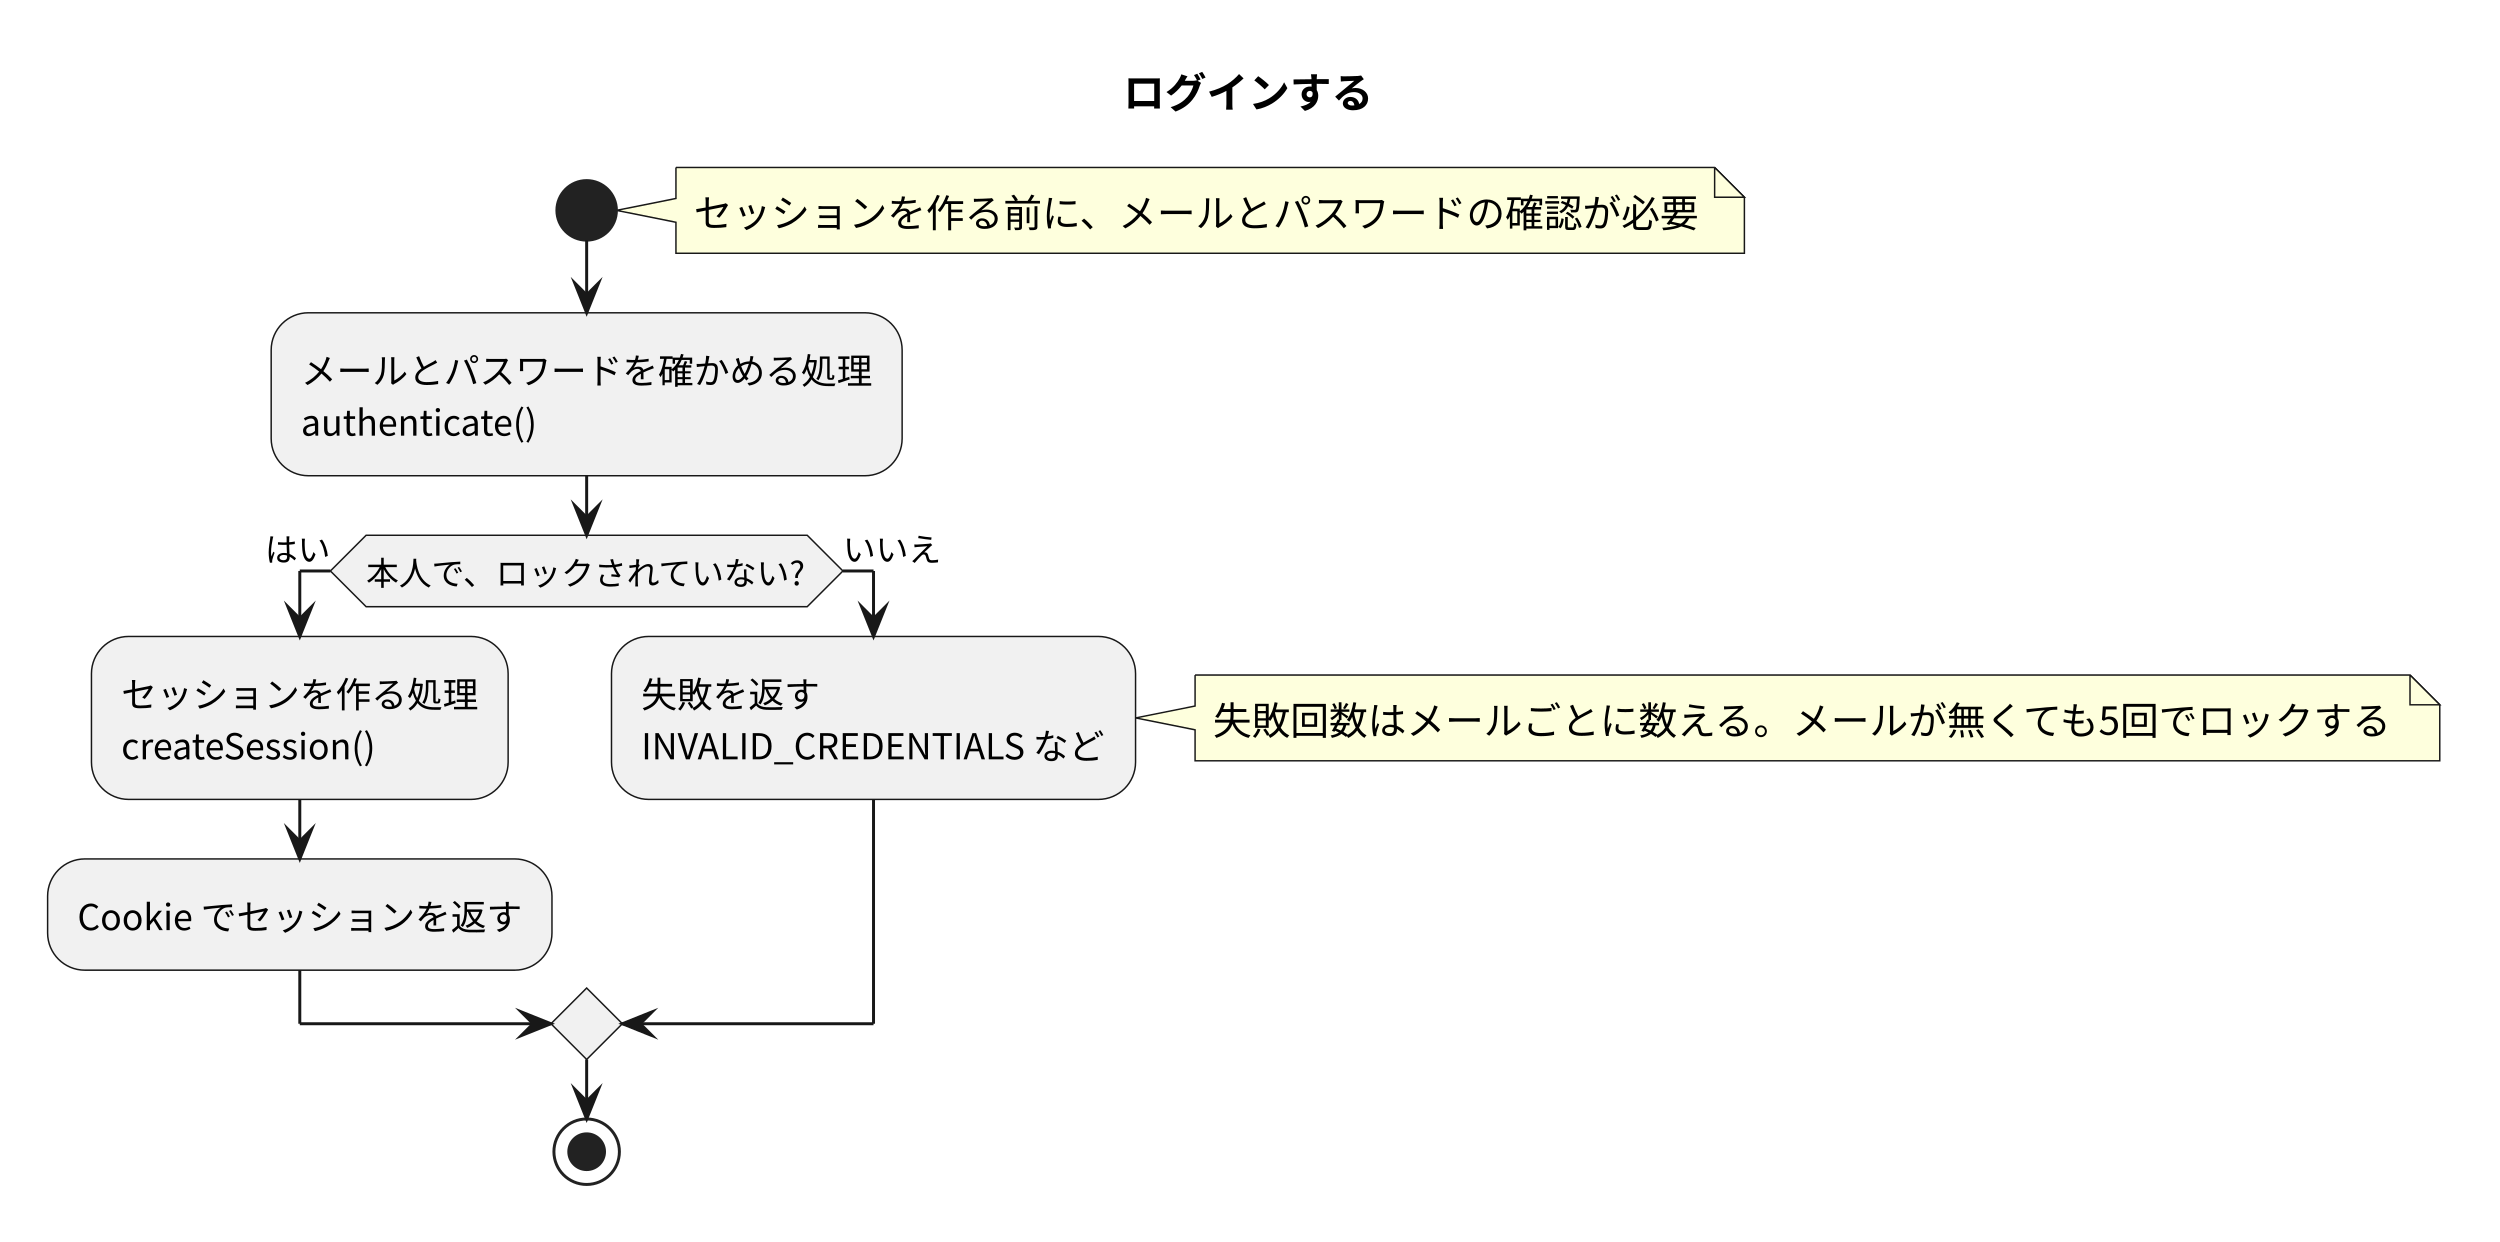
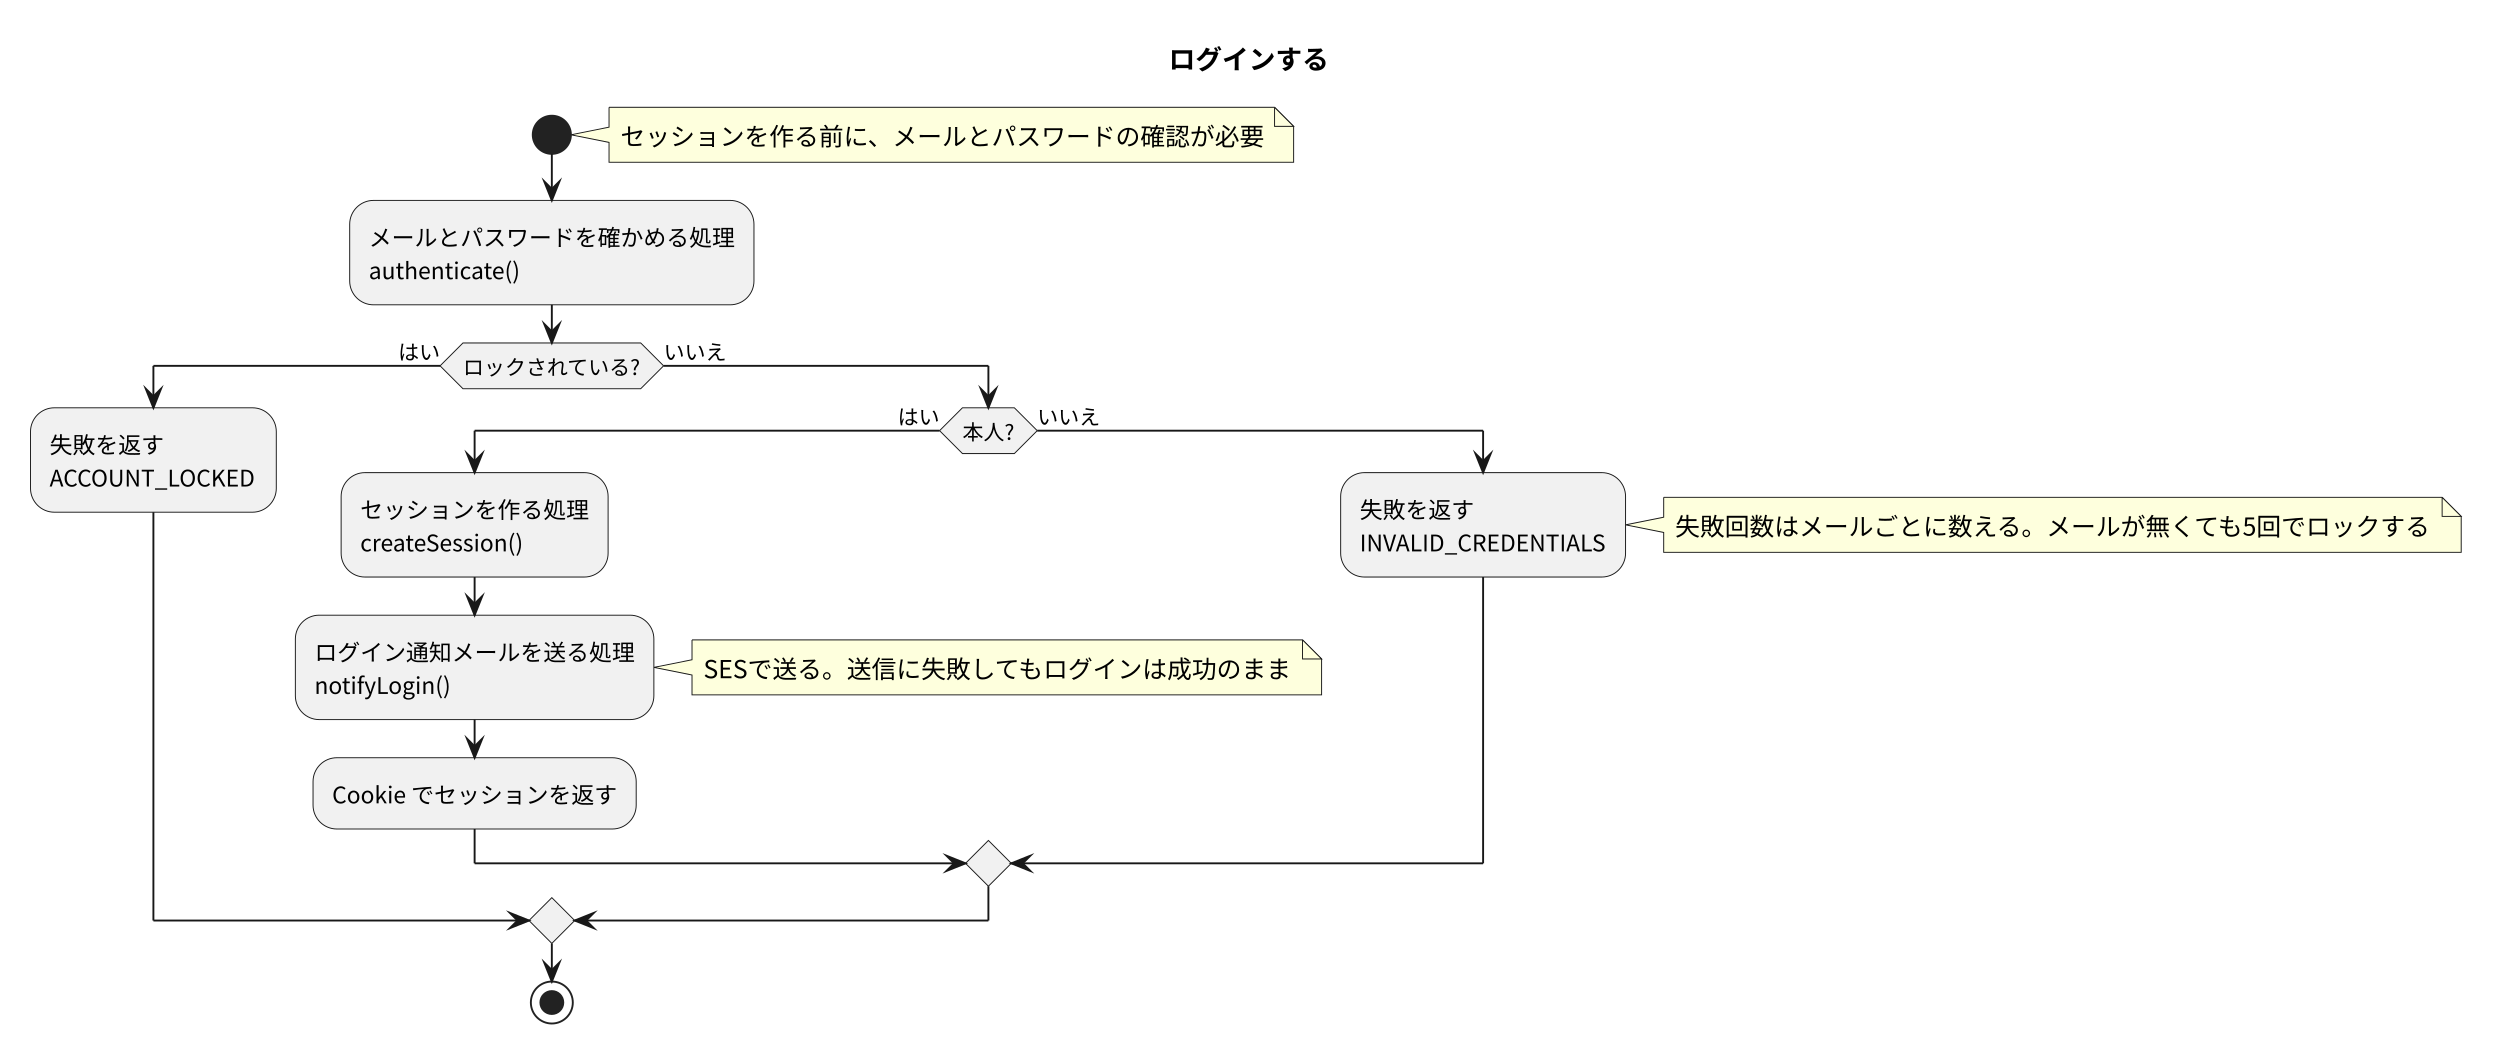
- <svg xmlns="http://www.w3.org/2000/svg" version="1.1" data-diagram-type="ACTIVITY" style="width:840px;height:417px;background:#FFFFFF;" width="840px" height="417px" viewBox="0 0 840 417" zoomAndPan="magnify" preserveAspectRatio="none" contentStyleType="text/css">
+ <svg xmlns="http://www.w3.org/2000/svg" version="1.1" data-diagram-type="ACTIVITY" style="width:1311px;height:556px;background:#FFFFFF;" width="1311px" height="556px" viewBox="0 0 1311 556" zoomAndPan="magnify" preserveAspectRatio="none" contentStyleType="text/css">
  <defs />
  <g font-family="sans-serif" lengthAdjust="spacing">
    <g class="title" data-source-line="7">
-       <text x="377.381" y="36.24" fill="#000" font-size="14" textLength="84" font-weight="700" font-family="'Noto Sans CJK JP'">ログインする</text>
+       <text x="612.828" y="36.24" fill="#000" font-size="14" textLength="84" font-weight="700" font-family="'Noto Sans CJK JP'">ログインする</text>
    </g>
-     <path d="M227.117,56.272 L227.117,66.684 L207.117,70.684 L227.117,74.684 L227.117,85.096 A0,0 0 0 0 227.117,85.096 L586.117,85.096 A0,0 0 0 0 586.117,85.096 L586.117,66.272 L576.117,56.272 L227.117,56.272 A0,0 0 0 0 227.117,56.272" style="stroke:#181818;stroke-width:0.5;" fill="#FEFFDD" />
-     <path d="M576.117,56.272 L576.117,66.272 L586.117,66.272 L576.117,56.272" style="stroke:#181818;stroke-width:0.5;" fill="#FEFFDD" />
-     <text x="233.117" y="76.352" fill="#000" font-size="13" textLength="338" font-family="'Noto Sans CJK JP'">セッションを作る前に、メールとパスワードの確認が必要</text>
-     <ellipse cx="197.117" cy="70.684" rx="10" ry="10" fill="#222" style="stroke:#222;stroke-width:1;" />
-     <rect x="91.116" y="105.096" width="212.001" height="54.752" fill="#F1F1F1" style="stroke:#181818;stroke-width:0.5;" rx="12.5" ry="12.5" />
-     <text x="101.116" y="129.016" fill="#000" font-size="12" textLength="192.001" font-family="'Noto Sans CJK JP'">メールとパスワードを確かめる処理</text>
-     <text x="101.116" y="146.392" fill="#000" font-size="12" textLength="79.801" font-family="'Noto Sans CJK JP'">authenticate()</text>
-     <polygon points="123.011,179.848,271.224,179.848,283.224,191.848,271.224,203.848,123.011,203.848,111.011,191.848,123.011,179.848" fill="#F1F1F1" style="stroke:#181818;stroke-width:0.5;stroke-linejoin:miter;stroke-miterlimit:10;" />
-     <text x="123.011" y="196.644" fill="#000" font-size="11" textLength="148.213" font-family="'Noto Sans CJK JP'">本人で、ロックされていない?</text>
-     <text x="89.011" y="188.68" fill="#000" font-size="11" textLength="22" font-family="'Noto Sans CJK JP'">はい</text>
-     <text x="283.224" y="188.68" fill="#000" font-size="11" textLength="33" font-family="'Noto Sans CJK JP'">いいえ</text>
-     <rect x="30.73" y="213.848" width="140.001" height="54.752" fill="#F1F1F1" style="stroke:#181818;stroke-width:0.5;" rx="12.5" ry="12.5" />
-     <text x="40.73" y="237.768" fill="#000" font-size="12" textLength="120.001" font-family="'Noto Sans CJK JP'">セッションを作る処理</text>
-     <text x="40.73" y="255.144" fill="#000" font-size="12" textLength="86.389" font-family="'Noto Sans CJK JP'">createSession()</text>
-     <rect x="16" y="288.6" width="169.461" height="37.376" fill="#F1F1F1" style="stroke:#181818;stroke-width:0.5;" rx="12.5" ry="12.5" />
-     <text x="26" y="312.521" fill="#000" font-size="12" textLength="149.461" font-family="'Noto Sans CJK JP'">Cookie でセッションを返す</text>
-     <path d="M401.546,226.812 L401.546,237.224 L381.546,241.224 L401.546,245.224 L401.546,255.636 A0,0 0 0 0 401.546,255.636 L819.762,255.636 A0,0 0 0 0 819.762,255.636 L819.762,236.812 L809.762,226.812 L401.546,226.812 A0,0 0 0 0 401.546,226.812" style="stroke:#181818;stroke-width:0.5;" fill="#FEFFDD" />
-     <path d="M809.762,226.812 L809.762,236.812 L819.762,236.812 L809.762,226.812" style="stroke:#181818;stroke-width:0.5;" fill="#FEFFDD" />
-     <text x="407.546" y="246.892" fill="#000" font-size="13" textLength="397.215" font-family="'Noto Sans CJK JP'">失敗回数はメールごとに数える。メールが無くても5回でロックする</text>
-     <rect x="205.461" y="213.848" width="176.085" height="54.752" fill="#F1F1F1" style="stroke:#181818;stroke-width:0.5;" rx="12.5" ry="12.5" />
-     <text x="215.461" y="237.768" fill="#000" font-size="12" textLength="60" font-family="'Noto Sans CJK JP'">失敗を返す</text>
-     <text x="215.461" y="255.144" fill="#000" font-size="12" textLength="156.085" font-family="'Noto Sans CJK JP'">INVALID_CREDENTIALS など</text>
-     <polygon points="197.117,331.977,209.117,343.977,197.117,355.977,185.117,343.977,197.117,331.977" fill="#F1F1F1" style="stroke:#181818;stroke-width:0.5;stroke-linejoin:miter;stroke-miterlimit:10;" />
-     <ellipse cx="197.117" cy="386.977" rx="11" ry="11" fill="none" style="stroke:#222;stroke-width:1;" />
-     <ellipse cx="197.117" cy="386.977" rx="6" ry="6" fill="#222" style="stroke:#222;stroke-width:1;" />
-     <line x1="197.117" y1="80.684" x2="197.117" y2="105.096" style="stroke:#181818;stroke-width:1;" />
-     <polygon points="193.117,95.096,197.117,105.096,201.117,95.096,197.117,99.096" fill="#181818" style="stroke:#181818;stroke-width:1;stroke-linejoin:miter;stroke-miterlimit:10;" />
-     <line x1="100.731" y1="268.6" x2="100.731" y2="288.6" style="stroke:#181818;stroke-width:1;" />
-     <polygon points="96.731,278.6,100.731,288.6,104.731,278.6,100.731,282.6" fill="#181818" style="stroke:#181818;stroke-width:1;stroke-linejoin:miter;stroke-miterlimit:10;" />
-     <line x1="111.011" y1="191.848" x2="100.731" y2="191.848" style="stroke:#181818;stroke-width:1;" />
-     <line x1="100.731" y1="191.848" x2="100.731" y2="213.848" style="stroke:#181818;stroke-width:1;" />
-     <polygon points="96.731,203.848,100.731,213.848,104.731,203.848,100.731,207.848" fill="#181818" style="stroke:#181818;stroke-width:1;stroke-linejoin:miter;stroke-miterlimit:10;" />
-     <line x1="283.224" y1="191.848" x2="293.504" y2="191.848" style="stroke:#181818;stroke-width:1;" />
-     <line x1="293.504" y1="191.848" x2="293.504" y2="213.848" style="stroke:#181818;stroke-width:1;" />
-     <polygon points="289.504,203.848,293.504,213.848,297.504,203.848,293.504,207.848" fill="#181818" style="stroke:#181818;stroke-width:1;stroke-linejoin:miter;stroke-miterlimit:10;" />
-     <line x1="100.731" y1="325.977" x2="100.731" y2="343.977" style="stroke:#181818;stroke-width:1;" />
-     <line x1="100.731" y1="343.977" x2="185.117" y2="343.977" style="stroke:#181818;stroke-width:1;" />
-     <polygon points="175.117,339.977,185.117,343.977,175.117,347.977,179.117,343.977" fill="#181818" style="stroke:#181818;stroke-width:1;stroke-linejoin:miter;stroke-miterlimit:10;" />
-     <line x1="293.504" y1="268.6" x2="293.504" y2="343.977" style="stroke:#181818;stroke-width:1;" />
-     <line x1="293.504" y1="343.977" x2="209.117" y2="343.977" style="stroke:#181818;stroke-width:1;" />
-     <polygon points="219.117,339.977,209.117,343.977,219.117,347.977,215.117,343.977" fill="#181818" style="stroke:#181818;stroke-width:1;stroke-linejoin:miter;stroke-miterlimit:10;" />
-     <line x1="197.117" y1="159.848" x2="197.117" y2="179.848" style="stroke:#181818;stroke-width:1;" />
-     <polygon points="193.117,169.848,197.117,179.848,201.117,169.848,197.117,173.848" fill="#181818" style="stroke:#181818;stroke-width:1;stroke-linejoin:miter;stroke-miterlimit:10;" />
-     <line x1="197.117" y1="355.977" x2="197.117" y2="375.977" style="stroke:#181818;stroke-width:1;" />
-     <polygon points="193.117,365.977,197.117,375.977,201.117,365.977,197.117,369.977" fill="#181818" style="stroke:#181818;stroke-width:1;stroke-linejoin:miter;stroke-miterlimit:10;" />
+     <path d="M319.38,56.272 L319.38,66.684 L299.38,70.684 L319.38,74.684 L319.38,85.096 A0,0 0 0 0 319.38,85.096 L678.38,85.096 A0,0 0 0 0 678.38,85.096 L678.38,66.272 L668.38,56.272 L319.38,56.272 A0,0 0 0 0 319.38,56.272" style="stroke:#181818;stroke-width:0.5;" fill="#FEFFDD" />
+     <path d="M668.38,56.272 L668.38,66.272 L678.38,66.272 L668.38,56.272" style="stroke:#181818;stroke-width:0.5;" fill="#FEFFDD" />
+     <text x="325.38" y="76.352" fill="#000" font-size="13" textLength="338" font-family="'Noto Sans CJK JP'">セッションを作る前に、メールとパスワードの確認が必要</text>
+     <ellipse cx="289.38" cy="70.684" rx="10" ry="10" fill="#222" style="stroke:#222;stroke-width:1;" />
+     <rect x="183.379" y="105.096" width="212.001" height="54.752" fill="#F1F1F1" style="stroke:#181818;stroke-width:0.5;" rx="12.5" ry="12.5" />
+     <text x="193.379" y="129.016" fill="#000" font-size="12" textLength="192.001" font-family="'Noto Sans CJK JP'">メールとパスワードを確かめる処理</text>
+     <text x="193.379" y="146.392" fill="#000" font-size="12" textLength="79.801" font-family="'Noto Sans CJK JP'">authenticate()</text>
+     <polygon points="242.773,179.848,335.987,179.848,347.987,191.848,335.987,203.848,242.773,203.848,230.773,191.848,242.773,179.848" fill="#F1F1F1" style="stroke:#181818;stroke-width:0.5;stroke-linejoin:miter;stroke-miterlimit:10;" />
+     <text x="242.773" y="196.644" fill="#000" font-size="11" textLength="93.213" font-family="'Noto Sans CJK JP'">ロックされている?</text>
+     <text x="208.773" y="188.68" fill="#000" font-size="11" textLength="22" font-family="'Noto Sans CJK JP'">はい</text>
+     <text x="347.987" y="188.68" fill="#000" font-size="11" textLength="33" font-family="'Noto Sans CJK JP'">いいえ</text>
+     <rect x="16" y="213.848" width="128.889" height="54.752" fill="#F1F1F1" style="stroke:#181818;stroke-width:0.5;" rx="12.5" ry="12.5" />
+     <text x="26" y="237.768" fill="#000" font-size="12" textLength="60" font-family="'Noto Sans CJK JP'">失敗を返す</text>
+     <text x="26" y="255.144" fill="#000" font-size="12" textLength="108.889" font-family="'Noto Sans CJK JP'">ACCOUNT_LOCKED</text>
+     <polygon points="504.709,213.848,531.923,213.848,543.923,225.848,531.923,237.848,504.709,237.848,492.709,225.848,504.709,213.848" fill="#F1F1F1" style="stroke:#181818;stroke-width:0.5;stroke-linejoin:miter;stroke-miterlimit:10;" />
+     <text x="504.709" y="230.644" fill="#000" font-size="11" textLength="27.214" font-family="'Noto Sans CJK JP'">本人?</text>
+     <text x="470.709" y="222.68" fill="#000" font-size="11" textLength="22" font-family="'Noto Sans CJK JP'">はい</text>
+     <text x="543.923" y="222.68" fill="#000" font-size="11" textLength="33" font-family="'Noto Sans CJK JP'">いいえ</text>
+     <rect x="178.889" y="247.848" width="140.001" height="54.752" fill="#F1F1F1" style="stroke:#181818;stroke-width:0.5;" rx="12.5" ry="12.5" />
+     <text x="188.889" y="271.768" fill="#000" font-size="12" textLength="120.001" font-family="'Noto Sans CJK JP'">セッションを作る処理</text>
+     <text x="188.889" y="289.144" fill="#000" font-size="12" textLength="86.389" font-family="'Noto Sans CJK JP'">createSession()</text>
+     <path d="M362.89,335.565 L362.89,345.977 L342.89,349.977 L362.89,353.977 L362.89,364.389 A0,0 0 0 0 362.89,364.389 L693.043,364.389 A0,0 0 0 0 693.043,364.389 L693.043,345.565 L683.043,335.565 L362.89,335.565 A0,0 0 0 0 362.89,335.565" style="stroke:#181818;stroke-width:0.5;" fill="#FEFFDD" />
+     <path d="M683.043,335.565 L683.043,345.565 L693.043,345.565 L683.043,335.565" style="stroke:#181818;stroke-width:0.5;" fill="#FEFFDD" />
+     <text x="368.89" y="355.645" fill="#000" font-size="13" textLength="309.153" font-family="'Noto Sans CJK JP'">SESで送る。送信に失敗してもログインは成功のまま</text>
+     <rect x="154.889" y="322.6" width="188.001" height="54.752" fill="#F1F1F1" style="stroke:#181818;stroke-width:0.5;" rx="12.5" ry="12.5" />
+     <text x="164.889" y="346.521" fill="#000" font-size="12" textLength="168.001" font-family="'Noto Sans CJK JP'">ログイン通知メールを送る処理</text>
+     <text x="164.889" y="363.897" fill="#000" font-size="12" textLength="71.857" font-family="'Noto Sans CJK JP'">notifyLogin()</text>
+     <rect x="164.159" y="397.353" width="169.461" height="37.376" fill="#F1F1F1" style="stroke:#181818;stroke-width:0.5;" rx="12.5" ry="12.5" />
+     <text x="174.159" y="421.273" fill="#000" font-size="12" textLength="149.461" font-family="'Noto Sans CJK JP'">Cookie でセッションを返す</text>
+     <path d="M872.44,260.812 L872.44,271.224 L852.44,275.224 L872.44,279.224 L872.44,289.636 A0,0 0 0 0 872.44,289.636 L1290.656,289.636 A0,0 0 0 0 1290.656,289.636 L1290.656,270.812 L1280.656,260.812 L872.44,260.812 A0,0 0 0 0 872.44,260.812" style="stroke:#181818;stroke-width:0.5;" fill="#FEFFDD" />
+     <path d="M1280.656,260.812 L1280.656,270.812 L1290.656,270.812 L1280.656,260.812" style="stroke:#181818;stroke-width:0.5;" fill="#FEFFDD" />
+     <text x="878.44" y="280.892" fill="#000" font-size="13" textLength="397.215" font-family="'Noto Sans CJK JP'">失敗回数はメールごとに数える。メールが無くても5回でロックする</text>
+     <rect x="703.043" y="247.848" width="149.397" height="54.752" fill="#F1F1F1" style="stroke:#181818;stroke-width:0.5;" rx="12.5" ry="12.5" />
+     <text x="713.043" y="271.768" fill="#000" font-size="12" textLength="60" font-family="'Noto Sans CJK JP'">失敗を返す</text>
+     <text x="713.043" y="289.144" fill="#000" font-size="12" textLength="129.397" font-family="'Noto Sans CJK JP'">INVALID_CREDENTIALS</text>
+     <polygon points="518.316,440.729,530.316,452.729,518.316,464.729,506.316,452.729,518.316,440.729" fill="#F1F1F1" style="stroke:#181818;stroke-width:0.5;stroke-linejoin:miter;stroke-miterlimit:10;" />
+     <polygon points="289.38,470.729,301.38,482.729,289.38,494.729,277.38,482.729,289.38,470.729" fill="#F1F1F1" style="stroke:#181818;stroke-width:0.5;stroke-linejoin:miter;stroke-miterlimit:10;" />
+     <ellipse cx="289.38" cy="525.729" rx="11" ry="11" fill="none" style="stroke:#222;stroke-width:1;" />
+     <ellipse cx="289.38" cy="525.729" rx="6" ry="6" fill="#222" style="stroke:#222;stroke-width:1;" />
+     <line x1="289.38" y1="80.684" x2="289.38" y2="105.096" style="stroke:#181818;stroke-width:1;" />
+     <polygon points="285.38,95.096,289.38,105.096,293.38,95.096,289.38,99.096" fill="#181818" style="stroke:#181818;stroke-width:1;stroke-linejoin:miter;stroke-miterlimit:10;" />
+     <line x1="248.889" y1="302.6" x2="248.889" y2="322.6" style="stroke:#181818;stroke-width:1;" />
+     <polygon points="244.889,312.6,248.889,322.6,252.889,312.6,248.889,316.6" fill="#181818" style="stroke:#181818;stroke-width:1;stroke-linejoin:miter;stroke-miterlimit:10;" />
+     <line x1="248.889" y1="377.353" x2="248.889" y2="397.353" style="stroke:#181818;stroke-width:1;" />
+     <polygon points="244.889,387.353,248.889,397.353,252.889,387.353,248.889,391.353" fill="#181818" style="stroke:#181818;stroke-width:1;stroke-linejoin:miter;stroke-miterlimit:10;" />
+     <line x1="492.709" y1="225.848" x2="248.889" y2="225.848" style="stroke:#181818;stroke-width:1;" />
+     <line x1="248.889" y1="225.848" x2="248.889" y2="247.848" style="stroke:#181818;stroke-width:1;" />
+     <polygon points="244.889,237.848,248.889,247.848,252.889,237.848,248.889,241.848" fill="#181818" style="stroke:#181818;stroke-width:1;stroke-linejoin:miter;stroke-miterlimit:10;" />
+     <line x1="543.923" y1="225.848" x2="777.742" y2="225.848" style="stroke:#181818;stroke-width:1;" />
+     <line x1="777.742" y1="225.848" x2="777.742" y2="247.848" style="stroke:#181818;stroke-width:1;" />
+     <polygon points="773.742,237.848,777.742,247.848,781.742,237.848,777.742,241.848" fill="#181818" style="stroke:#181818;stroke-width:1;stroke-linejoin:miter;stroke-miterlimit:10;" />
+     <line x1="248.889" y1="434.729" x2="248.889" y2="452.729" style="stroke:#181818;stroke-width:1;" />
+     <line x1="248.889" y1="452.729" x2="506.316" y2="452.729" style="stroke:#181818;stroke-width:1;" />
+     <polygon points="496.316,448.729,506.316,452.729,496.316,456.729,500.316,452.729" fill="#181818" style="stroke:#181818;stroke-width:1;stroke-linejoin:miter;stroke-miterlimit:10;" />
+     <line x1="777.742" y1="302.6" x2="777.742" y2="452.729" style="stroke:#181818;stroke-width:1;" />
+     <line x1="777.742" y1="452.729" x2="530.316" y2="452.729" style="stroke:#181818;stroke-width:1;" />
+     <polygon points="540.316,448.729,530.316,452.729,540.316,456.729,536.316,452.729" fill="#181818" style="stroke:#181818;stroke-width:1;stroke-linejoin:miter;stroke-miterlimit:10;" />
+     <line x1="230.773" y1="191.848" x2="80.444" y2="191.848" style="stroke:#181818;stroke-width:1;" />
+     <line x1="80.444" y1="191.848" x2="80.444" y2="213.848" style="stroke:#181818;stroke-width:1;" />
+     <polygon points="76.444,203.848,80.444,213.848,84.444,203.848,80.444,207.848" fill="#181818" style="stroke:#181818;stroke-width:1;stroke-linejoin:miter;stroke-miterlimit:10;" />
+     <line x1="347.987" y1="191.848" x2="518.316" y2="191.848" style="stroke:#181818;stroke-width:1;" />
+     <line x1="518.316" y1="191.848" x2="518.316" y2="213.848" style="stroke:#181818;stroke-width:1;" />
+     <polygon points="514.316,203.848,518.316,213.848,522.316,203.848,518.316,207.848" fill="#181818" style="stroke:#181818;stroke-width:1;stroke-linejoin:miter;stroke-miterlimit:10;" />
+     <line x1="80.444" y1="268.6" x2="80.444" y2="482.729" style="stroke:#181818;stroke-width:1;" />
+     <line x1="80.444" y1="482.729" x2="277.38" y2="482.729" style="stroke:#181818;stroke-width:1;" />
+     <polygon points="267.38,478.729,277.38,482.729,267.38,486.729,271.38,482.729" fill="#181818" style="stroke:#181818;stroke-width:1;stroke-linejoin:miter;stroke-miterlimit:10;" />
+     <line x1="518.316" y1="464.729" x2="518.316" y2="482.729" style="stroke:#181818;stroke-width:1;" />
+     <line x1="518.316" y1="482.729" x2="301.38" y2="482.729" style="stroke:#181818;stroke-width:1;" />
+     <polygon points="311.38,478.729,301.38,482.729,311.38,486.729,307.38,482.729" fill="#181818" style="stroke:#181818;stroke-width:1;stroke-linejoin:miter;stroke-miterlimit:10;" />
+     <line x1="289.38" y1="159.848" x2="289.38" y2="179.848" style="stroke:#181818;stroke-width:1;" />
+     <polygon points="285.38,169.848,289.38,179.848,293.38,169.848,289.38,173.848" fill="#181818" style="stroke:#181818;stroke-width:1;stroke-linejoin:miter;stroke-miterlimit:10;" />
+     <line x1="289.38" y1="494.729" x2="289.38" y2="514.729" style="stroke:#181818;stroke-width:1;" />
+     <polygon points="285.38,504.729,289.38,514.729,293.38,504.729,289.38,508.729" fill="#181818" style="stroke:#181818;stroke-width:1;stroke-linejoin:miter;stroke-miterlimit:10;" />
  </g>
</svg>
